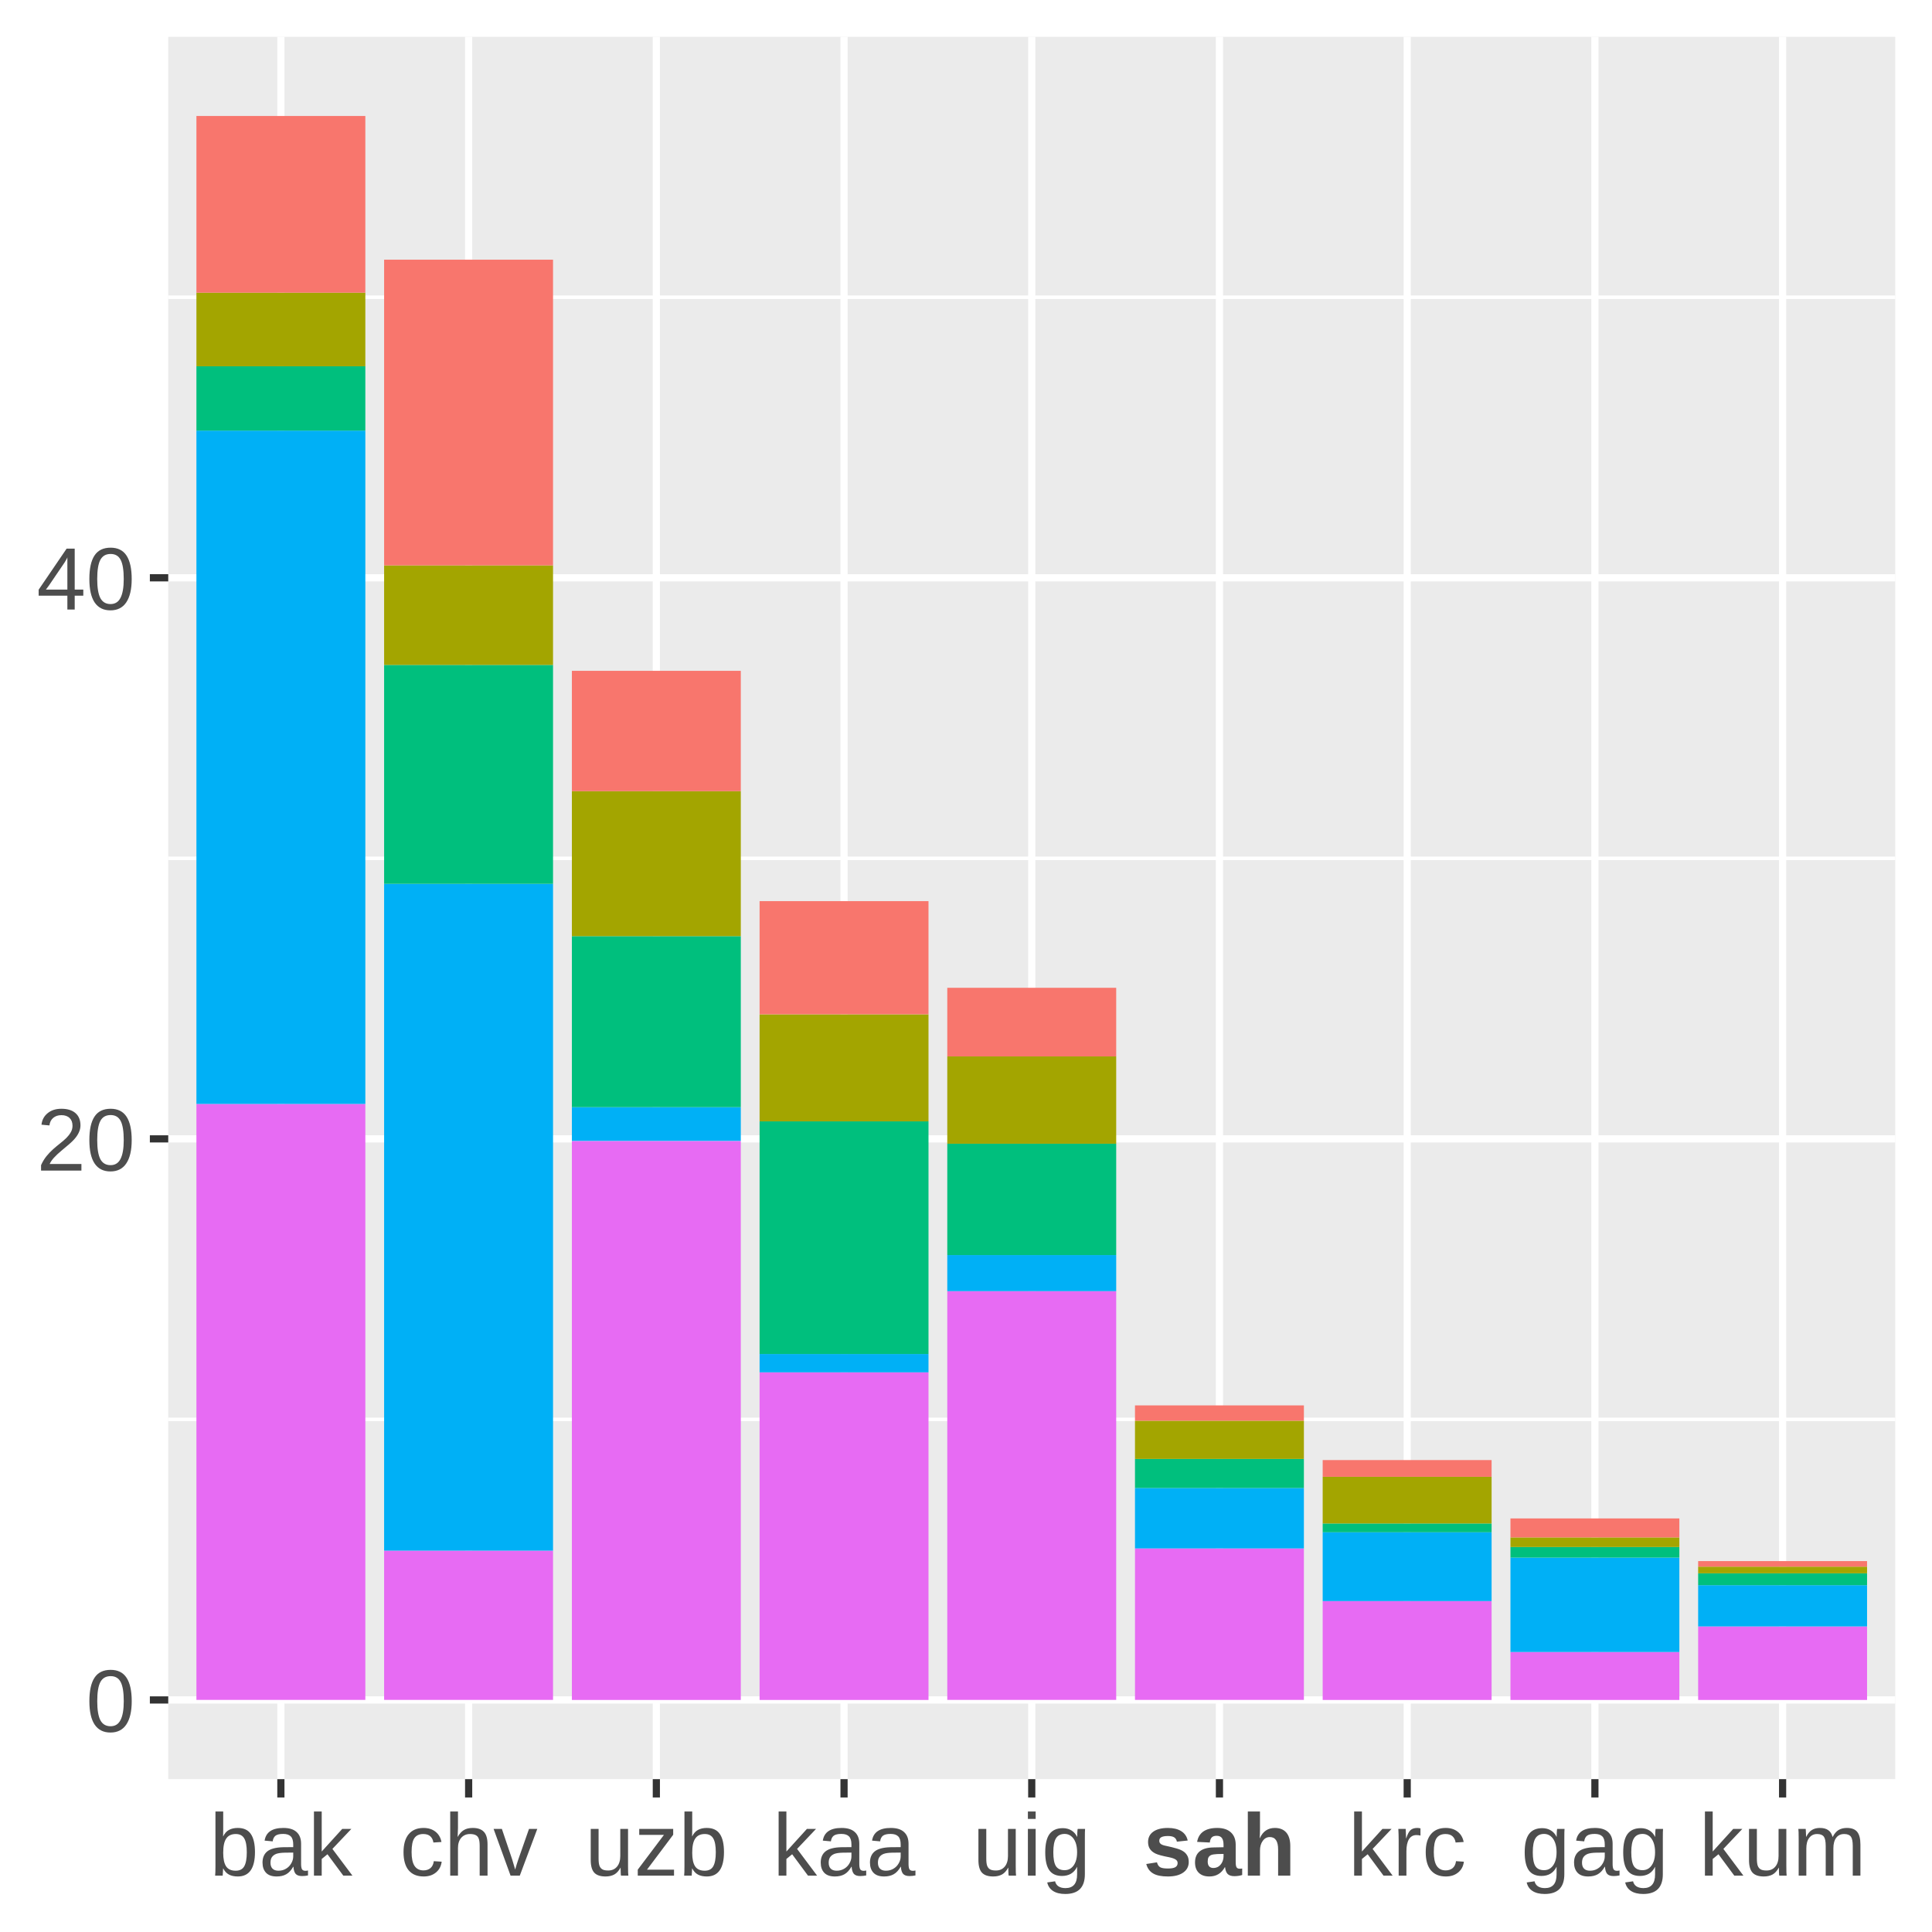
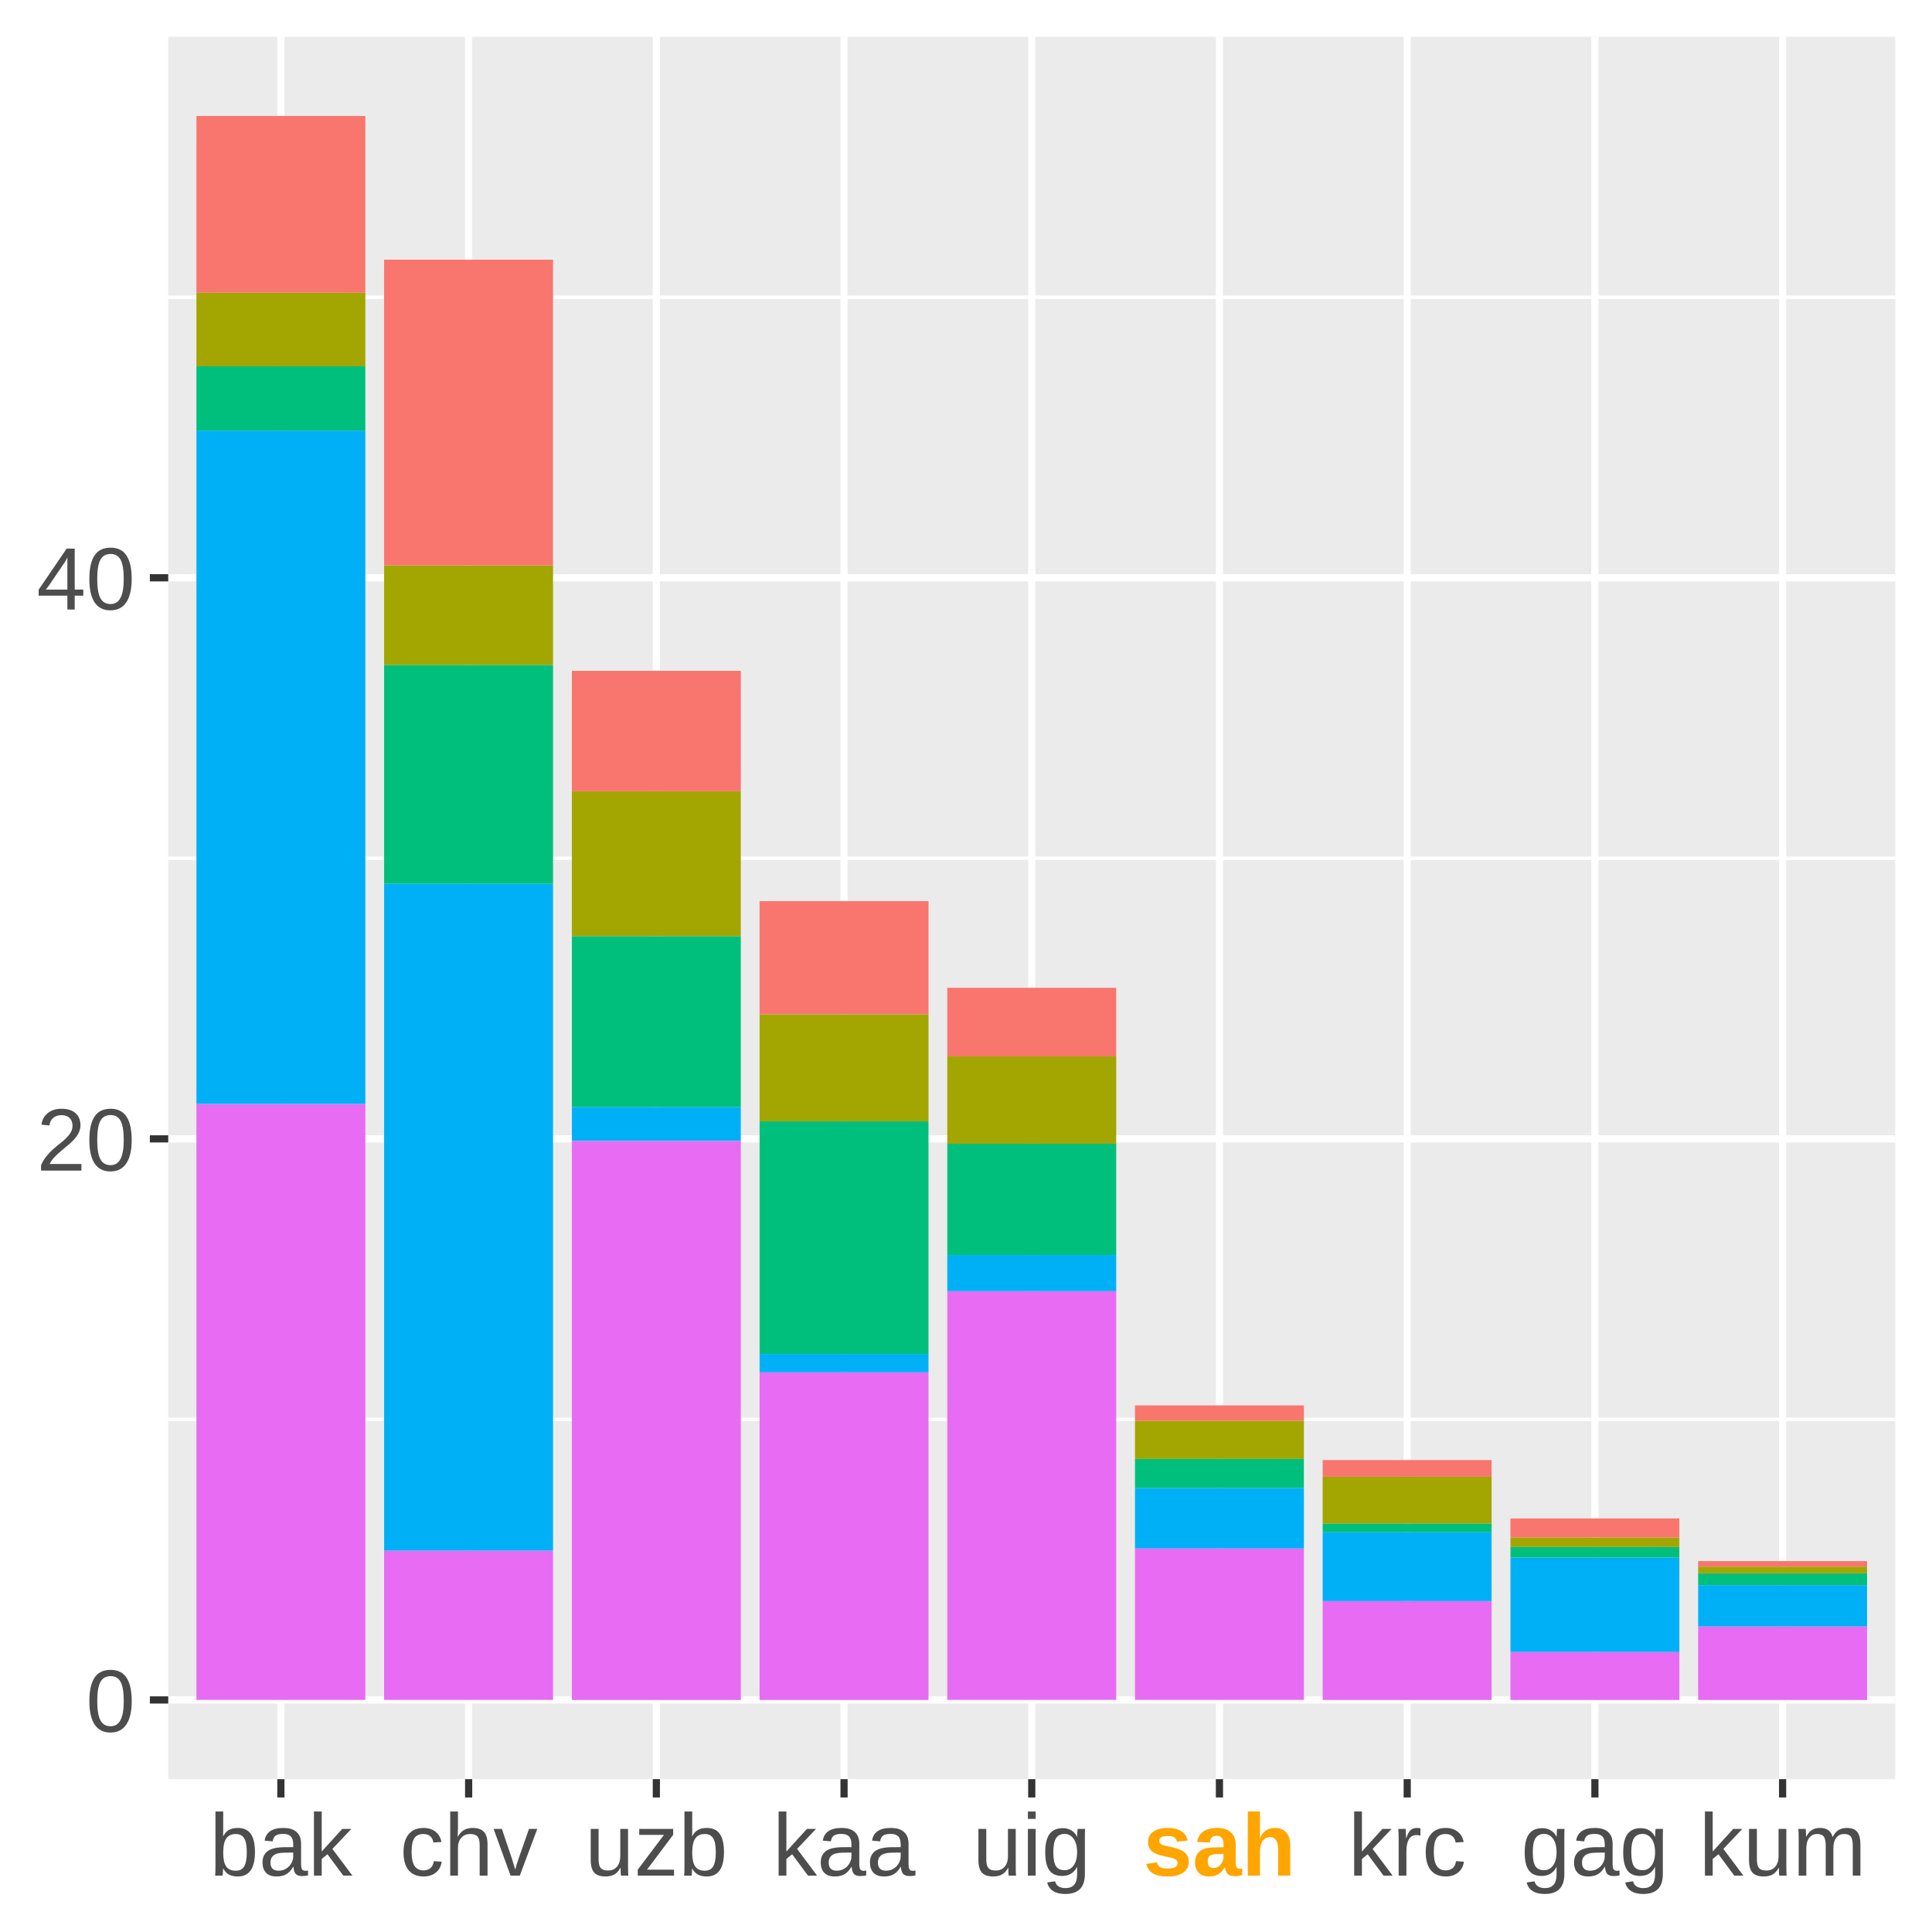
<svg xmlns="http://www.w3.org/2000/svg" class="svglite" width="288.00pt" height="288.00pt" viewBox="0 0 288.00 288.00">
  <defs>
    <style type="text/css">
    .svglite line, .svglite polyline, .svglite polygon, .svglite path, .svglite rect, .svglite circle {
      fill: none;
      stroke: #000000;
      stroke-linecap: round;
      stroke-linejoin: round;
      stroke-miterlimit: 10.00;
    }
  </style>
  </defs>
  <rect width="100%" height="100%" style="stroke: none; fill: #FFFFFF;" />
  <defs>
    <clipPath id="cpMC4wMHwyODguMDB8MC4wMHwyODguMDA=">
      <rect x="0.00" y="0.00" width="288.00" height="288.00" />
    </clipPath>
  </defs>
  <g clip-path="url(#cpMC4wMHwyODguMDB8MC4wMHwyODguMDA=)">
    <rect x="0.00" y="0.00" width="288.00" height="288.00" style="stroke-width: 1.07; stroke: #FFFFFF; fill: #FFFFFF;" />
  </g>
  <defs>
    <clipPath id="cpMjUuMDh8MjgyLjUyfDUuNDh8MjY1LjIx">
      <rect x="25.08" y="5.48" width="257.44" height="259.73" />
    </clipPath>
  </defs>
  <g clip-path="url(#cpMjUuMDh8MjgyLjUyfDUuNDh8MjY1LjIx)">
    <rect x="25.08" y="5.48" width="257.44" height="259.73" style="stroke-width: 1.07; stroke: none; fill: #EBEBEB;" />
    <polyline points="25.08,211.59 282.52,211.59 " style="stroke-width: 0.53; stroke: #FFFFFF; stroke-linecap: butt;" />
    <polyline points="25.08,127.95 282.52,127.95 " style="stroke-width: 0.53; stroke: #FFFFFF; stroke-linecap: butt;" />
    <polyline points="25.08,44.31 282.52,44.31 " style="stroke-width: 0.53; stroke: #FFFFFF; stroke-linecap: butt;" />
    <polyline points="25.08,253.41 282.52,253.41 " style="stroke-width: 1.07; stroke: #FFFFFF; stroke-linecap: butt;" />
    <polyline points="25.08,169.77 282.52,169.77 " style="stroke-width: 1.07; stroke: #FFFFFF; stroke-linecap: butt;" />
    <polyline points="25.08,86.13 282.52,86.13 " style="stroke-width: 1.07; stroke: #FFFFFF; stroke-linecap: butt;" />
    <polyline points="41.87,265.21 41.87,5.48 " style="stroke-width: 1.07; stroke: #FFFFFF; stroke-linecap: butt;" />
    <polyline points="69.86,265.21 69.86,5.48 " style="stroke-width: 1.07; stroke: #FFFFFF; stroke-linecap: butt;" />
    <polyline points="97.84,265.21 97.84,5.48 " style="stroke-width: 1.07; stroke: #FFFFFF; stroke-linecap: butt;" />
    <polyline points="125.82,265.21 125.82,5.48 " style="stroke-width: 1.07; stroke: #FFFFFF; stroke-linecap: butt;" />
    <polyline points="153.80,265.21 153.80,5.48 " style="stroke-width: 1.07; stroke: #FFFFFF; stroke-linecap: butt;" />
    <polyline points="181.78,265.21 181.78,5.48 " style="stroke-width: 1.07; stroke: #FFFFFF; stroke-linecap: butt;" />
    <polyline points="209.77,265.21 209.77,5.48 " style="stroke-width: 1.07; stroke: #FFFFFF; stroke-linecap: butt;" />
    <polyline points="237.75,265.21 237.75,5.48 " style="stroke-width: 1.07; stroke: #FFFFFF; stroke-linecap: butt;" />
    <polyline points="265.73,265.21 265.73,5.48 " style="stroke-width: 1.07; stroke: #FFFFFF; stroke-linecap: butt;" />
    <rect x="29.28" y="164.56" width="25.18" height="88.84" style="stroke-width: 1.07; stroke: none; stroke-linecap: square; stroke-linejoin: miter; fill: #E76BF3;" />
    <rect x="29.28" y="64.19" width="25.18" height="100.37" style="stroke-width: 1.07; stroke: none; stroke-linecap: square; stroke-linejoin: miter; fill: #00B0F6;" />
    <rect x="29.28" y="54.60" width="25.18" height="9.59" style="stroke-width: 1.07; stroke: none; stroke-linecap: square; stroke-linejoin: miter; fill: #00BF7D;" />
    <rect x="29.28" y="43.63" width="25.18" height="10.97" style="stroke-width: 1.07; stroke: none; stroke-linecap: square; stroke-linejoin: miter; fill: #A3A500;" />
    <rect x="29.28" y="17.29" width="25.18" height="26.34" style="stroke-width: 1.07; stroke: none; stroke-linecap: square; stroke-linejoin: miter; fill: #F8766D;" />
    <rect x="57.26" y="231.15" width="25.18" height="22.25" style="stroke-width: 1.07; stroke: none; stroke-linecap: square; stroke-linejoin: miter; fill: #E76BF3;" />
    <rect x="57.26" y="131.75" width="25.18" height="99.40" style="stroke-width: 1.07; stroke: none; stroke-linecap: square; stroke-linejoin: miter; fill: #00B0F6;" />
    <rect x="57.26" y="99.12" width="25.18" height="32.63" style="stroke-width: 1.07; stroke: none; stroke-linecap: square; stroke-linejoin: miter; fill: #00BF7D;" />
    <rect x="57.26" y="84.28" width="25.18" height="14.84" style="stroke-width: 1.07; stroke: none; stroke-linecap: square; stroke-linejoin: miter; fill: #A3A500;" />
    <rect x="57.26" y="38.71" width="25.18" height="45.57" style="stroke-width: 1.07; stroke: none; stroke-linecap: square; stroke-linejoin: miter; fill: #F8766D;" />
    <rect x="85.25" y="170.08" width="25.18" height="83.33" style="stroke-width: 1.07; stroke: none; stroke-linecap: square; stroke-linejoin: miter; fill: #E76BF3;" />
    <rect x="85.25" y="165.04" width="25.18" height="5.03" style="stroke-width: 1.07; stroke: none; stroke-linecap: square; stroke-linejoin: miter; fill: #00B0F6;" />
    <rect x="85.25" y="139.55" width="25.18" height="25.49" style="stroke-width: 1.07; stroke: none; stroke-linecap: square; stroke-linejoin: miter; fill: #00BF7D;" />
    <rect x="85.25" y="117.94" width="25.18" height="21.61" style="stroke-width: 1.07; stroke: none; stroke-linecap: square; stroke-linejoin: miter; fill: #A3A500;" />
    <rect x="85.25" y="100.00" width="25.18" height="17.94" style="stroke-width: 1.07; stroke: none; stroke-linecap: square; stroke-linejoin: miter; fill: #F8766D;" />
    <rect x="113.23" y="204.57" width="25.18" height="48.84" style="stroke-width: 1.07; stroke: none; stroke-linecap: square; stroke-linejoin: miter; fill: #E76BF3;" />
    <rect x="113.23" y="201.84" width="25.18" height="2.73" style="stroke-width: 1.07; stroke: none; stroke-linecap: square; stroke-linejoin: miter; fill: #00B0F6;" />
    <rect x="113.23" y="167.16" width="25.18" height="34.68" style="stroke-width: 1.07; stroke: none; stroke-linecap: square; stroke-linejoin: miter; fill: #00BF7D;" />
    <rect x="113.23" y="151.21" width="25.18" height="15.95" style="stroke-width: 1.07; stroke: none; stroke-linecap: square; stroke-linejoin: miter; fill: #A3A500;" />
    <rect x="113.23" y="134.33" width="25.18" height="16.87" style="stroke-width: 1.07; stroke: none; stroke-linecap: square; stroke-linejoin: miter; fill: #F8766D;" />
    <rect x="141.21" y="192.47" width="25.18" height="60.93" style="stroke-width: 1.07; stroke: none; stroke-linecap: square; stroke-linejoin: miter; fill: #E76BF3;" />
    <rect x="141.21" y="187.09" width="25.18" height="5.38" style="stroke-width: 1.07; stroke: none; stroke-linecap: square; stroke-linejoin: miter; fill: #00B0F6;" />
    <rect x="141.21" y="170.49" width="25.18" height="16.60" style="stroke-width: 1.07; stroke: none; stroke-linecap: square; stroke-linejoin: miter; fill: #00BF7D;" />
    <rect x="141.21" y="157.48" width="25.18" height="13.01" style="stroke-width: 1.07; stroke: none; stroke-linecap: square; stroke-linejoin: miter; fill: #A3A500;" />
    <rect x="141.21" y="147.25" width="25.18" height="10.23" style="stroke-width: 1.07; stroke: none; stroke-linecap: square; stroke-linejoin: miter; fill: #F8766D;" />
    <rect x="169.19" y="230.82" width="25.18" height="22.58" style="stroke-width: 1.07; stroke: none; stroke-linecap: square; stroke-linejoin: miter; fill: #E76BF3;" />
    <rect x="169.19" y="221.81" width="25.18" height="9.01" style="stroke-width: 1.07; stroke: none; stroke-linecap: square; stroke-linejoin: miter; fill: #00B0F6;" />
    <rect x="169.19" y="217.47" width="25.18" height="4.34" style="stroke-width: 1.07; stroke: none; stroke-linecap: square; stroke-linejoin: miter; fill: #00BF7D;" />
    <rect x="169.19" y="211.78" width="25.18" height="5.70" style="stroke-width: 1.07; stroke: none; stroke-linecap: square; stroke-linejoin: miter; fill: #A3A500;" />
    <rect x="169.19" y="209.50" width="25.18" height="2.28" style="stroke-width: 1.07; stroke: none; stroke-linecap: square; stroke-linejoin: miter; fill: #F8766D;" />
    <rect x="197.17" y="238.67" width="25.18" height="14.74" style="stroke-width: 1.07; stroke: none; stroke-linecap: square; stroke-linejoin: miter; fill: #E76BF3;" />
    <rect x="197.17" y="228.41" width="25.18" height="10.26" style="stroke-width: 1.07; stroke: none; stroke-linecap: square; stroke-linejoin: miter; fill: #00B0F6;" />
    <rect x="197.17" y="227.10" width="25.18" height="1.31" style="stroke-width: 1.07; stroke: none; stroke-linecap: square; stroke-linejoin: miter; fill: #00BF7D;" />
    <rect x="197.17" y="220.14" width="25.18" height="6.96" style="stroke-width: 1.07; stroke: none; stroke-linecap: square; stroke-linejoin: miter; fill: #A3A500;" />
    <rect x="197.17" y="217.65" width="25.18" height="2.49" style="stroke-width: 1.07; stroke: none; stroke-linecap: square; stroke-linejoin: miter; fill: #F8766D;" />
    <rect x="225.16" y="246.26" width="25.18" height="7.15" style="stroke-width: 1.07; stroke: none; stroke-linecap: square; stroke-linejoin: miter; fill: #E76BF3;" />
    <rect x="225.16" y="232.19" width="25.18" height="14.07" style="stroke-width: 1.07; stroke: none; stroke-linecap: square; stroke-linejoin: miter; fill: #00B0F6;" />
    <rect x="225.16" y="230.61" width="25.18" height="1.58" style="stroke-width: 1.07; stroke: none; stroke-linecap: square; stroke-linejoin: miter; fill: #00BF7D;" />
    <rect x="225.16" y="229.18" width="25.18" height="1.43" style="stroke-width: 1.07; stroke: none; stroke-linecap: square; stroke-linejoin: miter; fill: #A3A500;" />
    <rect x="225.16" y="226.35" width="25.18" height="2.83" style="stroke-width: 1.07; stroke: none; stroke-linecap: square; stroke-linejoin: miter; fill: #F8766D;" />
    <rect x="253.14" y="242.45" width="25.18" height="10.96" style="stroke-width: 1.07; stroke: none; stroke-linecap: square; stroke-linejoin: miter; fill: #E76BF3;" />
    <rect x="253.14" y="236.30" width="25.18" height="6.15" style="stroke-width: 1.07; stroke: none; stroke-linecap: square; stroke-linejoin: miter; fill: #00B0F6;" />
    <rect x="253.14" y="234.53" width="25.18" height="1.77" style="stroke-width: 1.07; stroke: none; stroke-linecap: square; stroke-linejoin: miter; fill: #00BF7D;" />
    <rect x="253.14" y="233.54" width="25.18" height="0.99" style="stroke-width: 1.07; stroke: none; stroke-linecap: square; stroke-linejoin: miter; fill: #A3A500;" />
    <rect x="253.14" y="232.71" width="25.18" height="0.83" style="stroke-width: 1.07; stroke: none; stroke-linecap: square; stroke-linejoin: miter; fill: #F8766D;" />
  </g>
  <g clip-path="url(#cpMC4wMHwyODguMDB8MC4wMHwyODguMDA=)">
    <text x="20.15" y="258.14" text-anchor="end" style="font-size: 13.20px; fill: #4D4D4D; font-family: Arial;" textLength="7.34px" lengthAdjust="spacingAndGlyphs">0</text>
    <text x="20.15" y="174.50" text-anchor="end" style="font-size: 13.20px; fill: #4D4D4D; font-family: Arial;" textLength="14.67px" lengthAdjust="spacingAndGlyphs">20</text>
    <text x="20.15" y="90.86" text-anchor="end" style="font-size: 13.20px; fill: #4D4D4D; font-family: Arial;" textLength="14.67px" lengthAdjust="spacingAndGlyphs">40</text>
    <polyline points="22.34,253.41 25.08,253.41 " style="stroke-width: 1.07; stroke: #333333; stroke-linecap: butt;" />
    <polyline points="22.34,169.77 25.08,169.77 " style="stroke-width: 1.07; stroke: #333333; stroke-linecap: butt;" />
    <polyline points="22.34,86.13 25.08,86.13 " style="stroke-width: 1.07; stroke: #333333; stroke-linecap: butt;" />
    <polyline points="41.87,267.95 41.87,265.21 " style="stroke-width: 1.07; stroke: #333333; stroke-linecap: butt;" />
    <polyline points="69.86,267.95 69.86,265.21 " style="stroke-width: 1.07; stroke: #333333; stroke-linecap: butt;" />
    <polyline points="97.84,267.95 97.84,265.21 " style="stroke-width: 1.07; stroke: #333333; stroke-linecap: butt;" />
    <polyline points="125.82,267.95 125.82,265.21 " style="stroke-width: 1.07; stroke: #333333; stroke-linecap: butt;" />
    <polyline points="153.80,267.95 153.80,265.21 " style="stroke-width: 1.07; stroke: #333333; stroke-linecap: butt;" />
    <polyline points="181.78,267.95 181.78,265.21 " style="stroke-width: 1.07; stroke: #333333; stroke-linecap: butt;" />
    <polyline points="209.77,267.95 209.77,265.21 " style="stroke-width: 1.07; stroke: #333333; stroke-linecap: butt;" />
    <polyline points="237.75,267.95 237.75,265.21 " style="stroke-width: 1.07; stroke: #333333; stroke-linecap: butt;" />
    <polyline points="265.73,267.95 265.73,265.21 " style="stroke-width: 1.07; stroke: #333333; stroke-linecap: butt;" />
    <text x="41.87" y="279.60" text-anchor="middle" style="font-size: 13.20px; fill: #4D4D4D; font-family: Arial;" textLength="21.27px" lengthAdjust="spacingAndGlyphs">bak</text>
    <text x="69.86" y="279.60" text-anchor="middle" style="font-size: 13.20px; fill: #4D4D4D; font-family: Arial;" textLength="20.53px" lengthAdjust="spacingAndGlyphs">chv</text>
    <text x="97.84" y="279.60" text-anchor="middle" style="font-size: 13.20px; fill: #4D4D4D; font-family: Arial;" textLength="21.27px" lengthAdjust="spacingAndGlyphs">uzb</text>
    <text x="125.82" y="279.60" text-anchor="middle" style="font-size: 13.20px; fill: #4D4D4D; font-family: Arial;" textLength="21.27px" lengthAdjust="spacingAndGlyphs">kaa</text>
    <text x="153.80" y="279.60" text-anchor="middle" style="font-size: 13.20px; fill: #4D4D4D; font-family: Arial;" textLength="17.60px" lengthAdjust="spacingAndGlyphs">uig</text>
-     <text x="181.78" y="279.60" text-anchor="middle" style="font-size: 13.20px; fill: #4D4D4D; font-family: Arial; font-weight:bold" textLength="21.27px" lengthAdjust="spacingAndGlyphs">sah</text>
+     <text x="181.78" y="279.60" text-anchor="middle" style="font-size: 13.20px; fill: #FFA500; font-family: Arial; font-weight:bold" textLength="21.27px" lengthAdjust="spacingAndGlyphs">sah</text>
    <text x="209.77" y="279.60" text-anchor="middle" style="font-size: 13.20px; fill: #4D4D4D; font-family: Arial;" textLength="17.58px" lengthAdjust="spacingAndGlyphs">krc</text>
    <text x="237.75" y="279.60" text-anchor="middle" style="font-size: 13.20px; fill: #4D4D4D; font-family: Arial;" textLength="22.01px" lengthAdjust="spacingAndGlyphs">gag</text>
    <text x="265.73" y="279.60" text-anchor="middle" style="font-size: 13.20px; fill: #4D4D4D; font-family: Arial;" textLength="24.92px" lengthAdjust="spacingAndGlyphs">kum</text>
  </g>
</svg>
